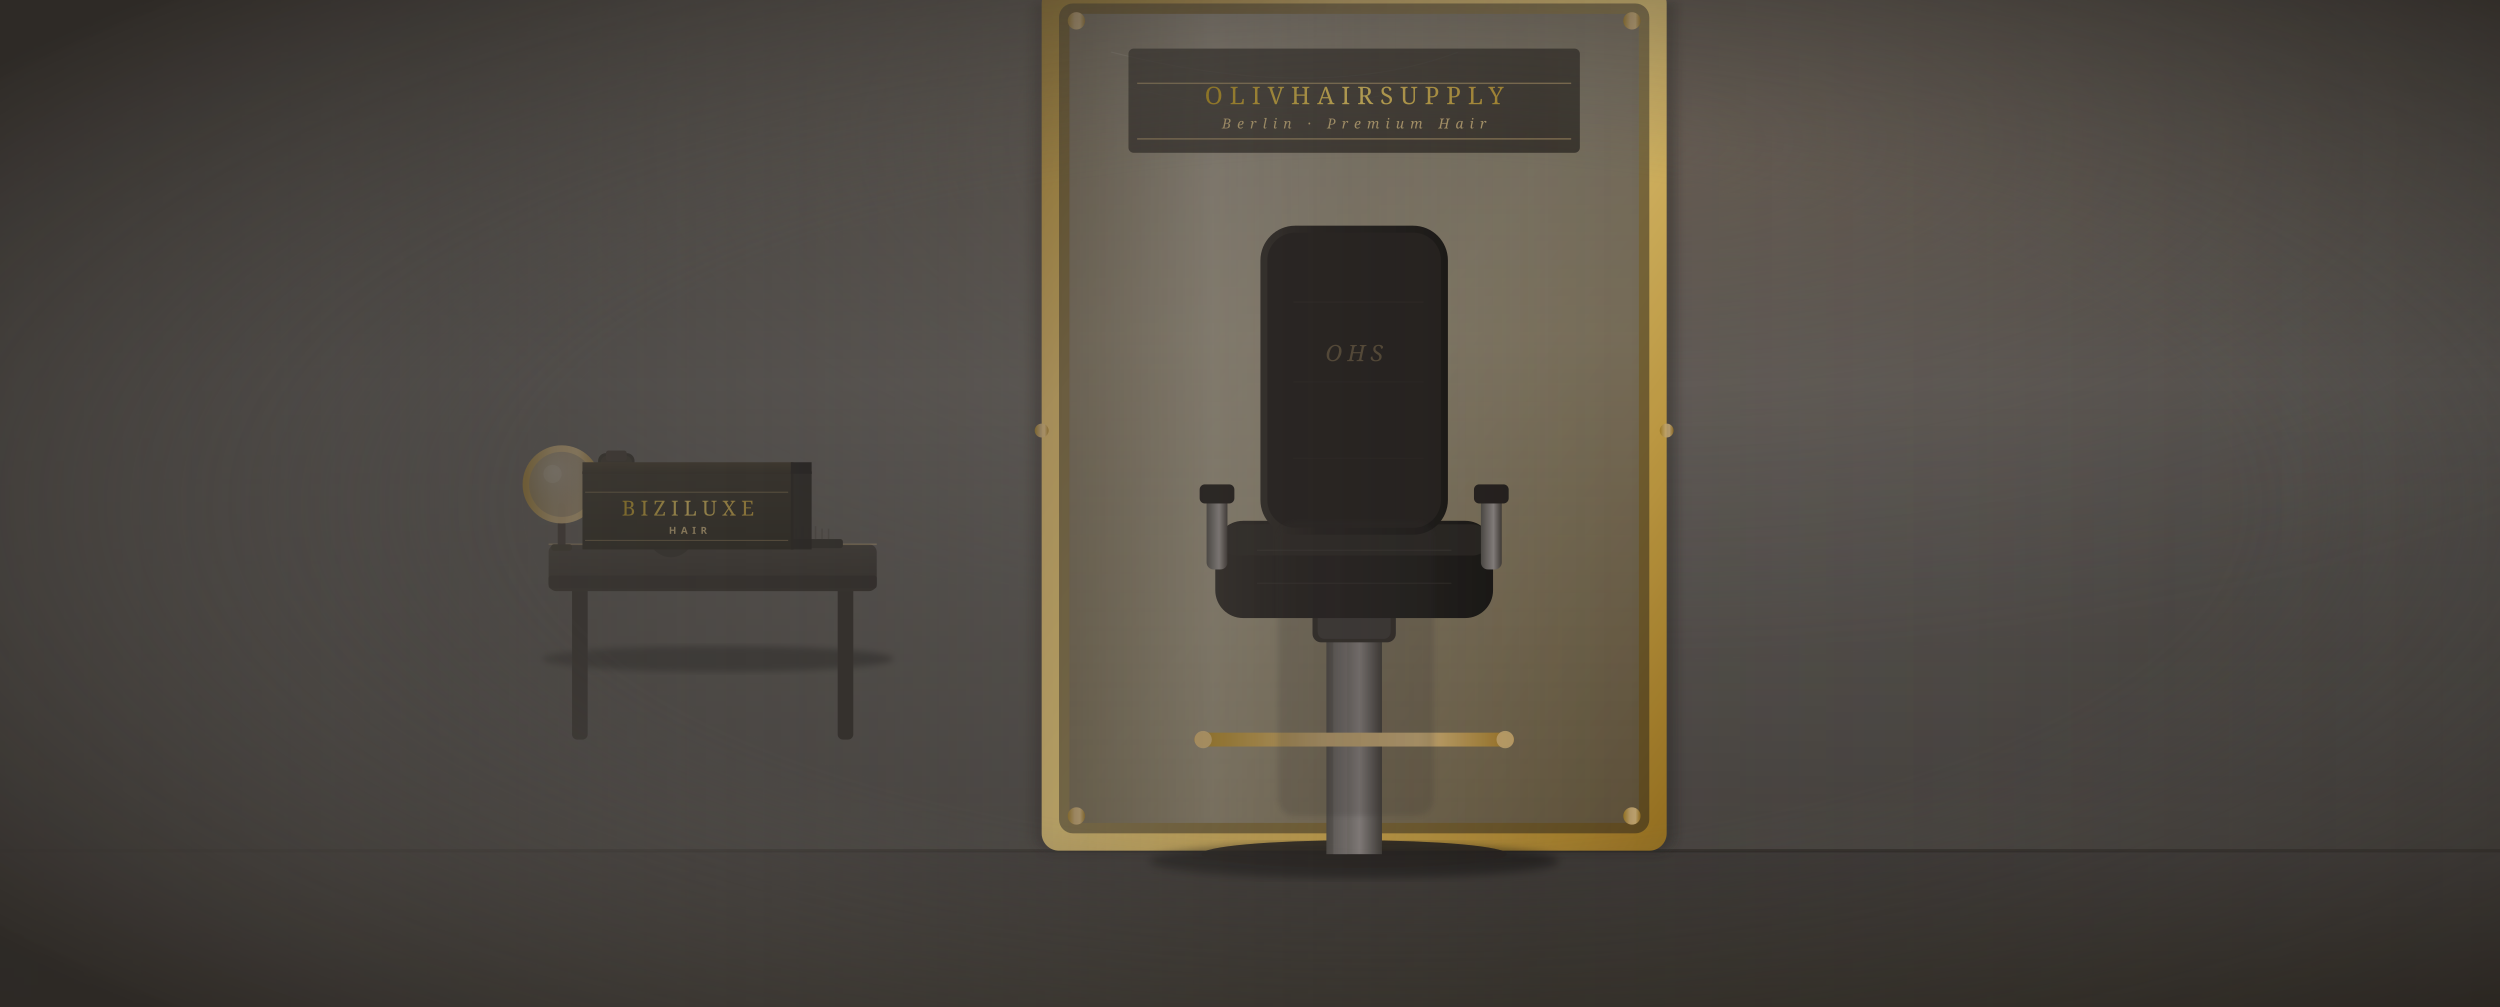
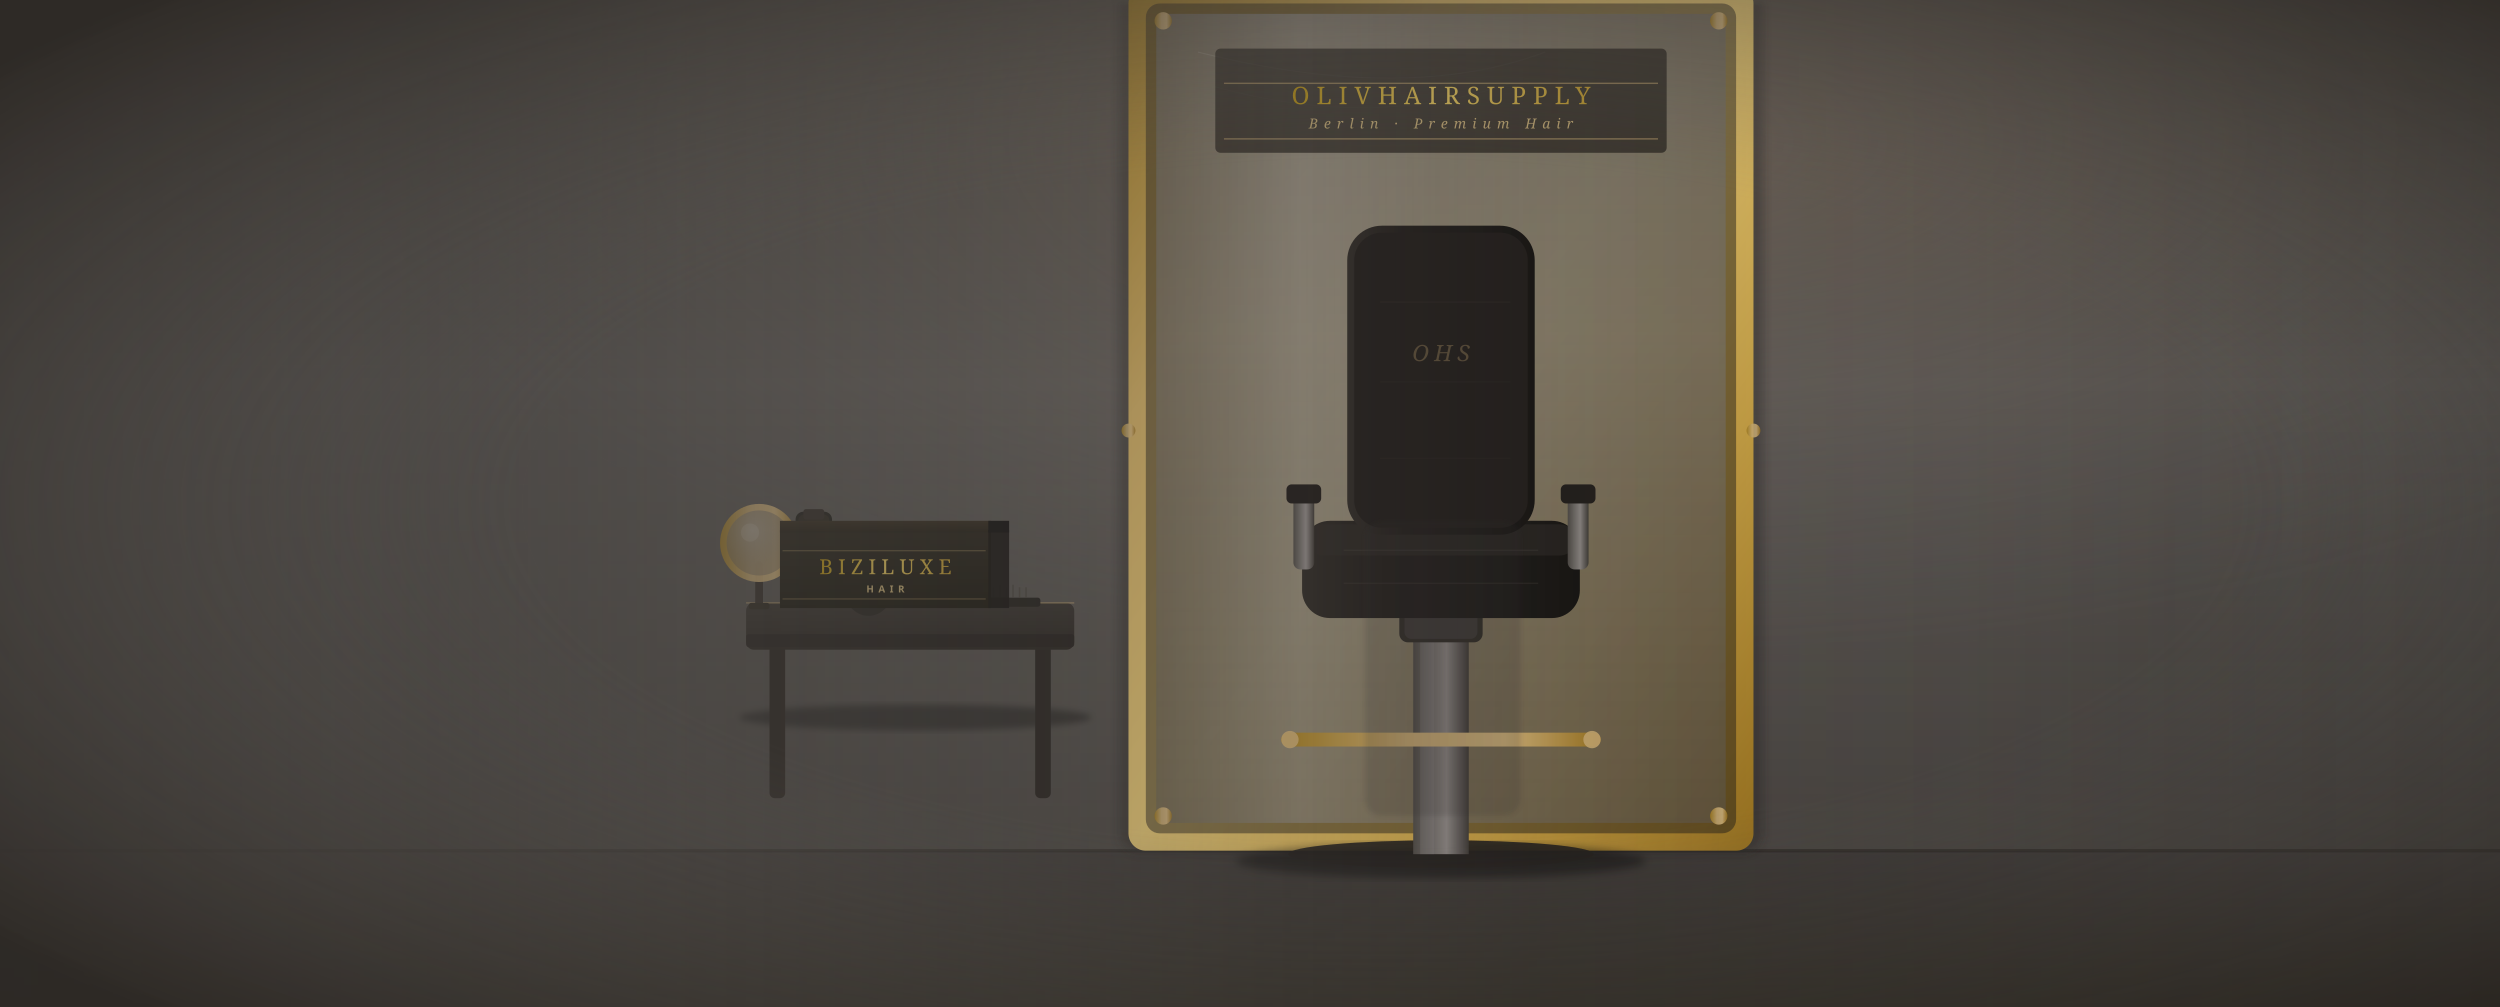
<svg xmlns="http://www.w3.org/2000/svg" viewBox="0 0 1440 580" preserveAspectRatio="xMidYMid slice" width="1440" height="580">
  <defs>
    <linearGradient id="aBg" x1="0" y1="0" x2="1" y2="0">
      <stop offset="0%" stop-color="#424040" />
      <stop offset="28%" stop-color="#555250" />
      <stop offset="54%" stop-color="#5E5A56" />
      <stop offset="78%" stop-color="#575350" />
      <stop offset="100%" stop-color="#4A4744" />
    </linearGradient>
    <linearGradient id="aTop" x1="0" y1="0" x2="0" y2="1">
      <stop offset="0%" stop-color="#1C1810" stop-opacity="0.48" />
      <stop offset="38%" stop-color="#1C1810" stop-opacity="0" />
      <stop offset="100%" stop-color="#100C08" stop-opacity="0.42" />
    </linearGradient>
    <radialGradient id="aKey" cx="65%" cy="14%" r="52%">
      <stop offset="0%" stop-color="#807060" stop-opacity="0.55" />
      <stop offset="100%" stop-color="#5E5A56" stop-opacity="0" />
    </radialGradient>
    <linearGradient id="aFloor" x1="0" y1="0" x2="0" y2="1">
      <stop offset="0%" stop-color="#363230" />
      <stop offset="100%" stop-color="#242018" />
    </linearGradient>
    <linearGradient id="aMirrorSurface" x1="0" y1="0" x2="0" y2="1">
      <stop offset="0%" stop-color="#6A6662" stop-opacity="0.72" />
      <stop offset="40%" stop-color="#7A7672" stop-opacity="0.58" />
      <stop offset="100%" stop-color="#5A5652" stop-opacity="0.48" />
    </linearGradient>
    <linearGradient id="aMirrorFrame" x1="0" y1="0" x2="1" y2="1">
      <stop offset="0%" stop-color="#A07818" />
      <stop offset="25%" stop-color="#D4B060" />
      <stop offset="50%" stop-color="#E8C870" />
      <stop offset="75%" stop-color="#C9A040" />
      <stop offset="100%" stop-color="#9A7018" />
    </linearGradient>
    <linearGradient id="aMirrorSheen" x1="0" y1="0" x2="1" y2="0">
      <stop offset="0%" stop-color="#FFFFFF" stop-opacity="0" />
      <stop offset="25%" stop-color="#FFFFFF" stop-opacity="0.18" />
      <stop offset="50%" stop-color="#FFFFFF" stop-opacity="0.08" />
      <stop offset="100%" stop-color="#FFFFFF" stop-opacity="0" />
    </linearGradient>
    <radialGradient id="aVanMirror" cx="40%" cy="30%" r="60%">
      <stop offset="0%" stop-color="#8A8682" stop-opacity="0.7" />
      <stop offset="100%" stop-color="#5A5652" stop-opacity="0.4" />
    </radialGradient>
    <linearGradient id="aChairL" x1="0" y1="0" x2="1" y2="0">
      <stop offset="0%" stop-color="#282420" />
      <stop offset="30%" stop-color="#1A1614" />
      <stop offset="70%" stop-color="#141210" />
      <stop offset="100%" stop-color="#0E0C0A" />
    </linearGradient>
    <linearGradient id="aChairM" x1="0" y1="0" x2="1" y2="0">
      <stop offset="0%" stop-color="#484440" />
      <stop offset="30%" stop-color="#686460" />
      <stop offset="60%" stop-color="#888280" />
      <stop offset="100%" stop-color="#383430" />
    </linearGradient>
    <linearGradient id="aChairGold" x1="0" y1="0" x2="1" y2="0">
      <stop offset="0%" stop-color="#A07818" />
      <stop offset="40%" stop-color="#C9A96E" />
      <stop offset="70%" stop-color="#D4B478" />
      <stop offset="100%" stop-color="#9A7018" />
    </linearGradient>
    <linearGradient id="aVanity" x1="0" y1="0" x2="0" y2="1">
      <stop offset="0%" stop-color="#201C18" />
      <stop offset="100%" stop-color="#141210" />
    </linearGradient>
    <linearGradient id="aVanityTop" x1="0" y1="0" x2="0" y2="1">
      <stop offset="0%" stop-color="#2E2A26" />
      <stop offset="100%" stop-color="#201C18" />
    </linearGradient>
    <linearGradient id="aGoldT" x1="0" y1="0" x2="1" y2="0">
      <stop offset="0%" stop-color="#B8900A" />
      <stop offset="50%" stop-color="#E8C858" />
      <stop offset="100%" stop-color="#C09828" />
    </linearGradient>
    <linearGradient id="aBkFace" x1="0" y1="0" x2="0" y2="1">
      <stop offset="0%" stop-color="#201C14" />
      <stop offset="100%" stop-color="#121008" />
    </linearGradient>
    <linearGradient id="aBkTop" x1="0" y1="0" x2="0" y2="1">
      <stop offset="0%" stop-color="#2C2418" />
      <stop offset="100%" stop-color="#1C1810" />
    </linearGradient>
    <linearGradient id="aTextOv" x1="0" y1="0" x2="1" y2="0">
      <stop offset="0%" stop-color="#484440" stop-opacity="0.80" />
      <stop offset="30%" stop-color="#504C48" stop-opacity="0.50" />
      <stop offset="62%" stop-color="#5A5652" stop-opacity="0.14" />
      <stop offset="100%" stop-color="#5A5652" stop-opacity="0" />
    </linearGradient>
    <radialGradient id="aVig" cx="55%" cy="50%" r="70%">
      <stop offset="48%" stop-color="#5E5A56" stop-opacity="0" />
      <stop offset="100%" stop-color="#282420" stop-opacity="0.78" />
    </radialGradient>
    <filter id="aSb">
      <feGaussianBlur stdDeviation="2.5" />
    </filter>
    <filter id="aMirBlur">
      <feGaussianBlur stdDeviation="1.5" />
    </filter>
  </defs>
  <rect width="1440" height="580" fill="url(#aBg)" />
  <rect width="1440" height="580" fill="url(#aTop)" />
  <rect width="1440" height="580" fill="url(#aKey)" />
  <rect x="0" y="490" width="1440" height="90" fill="url(#aFloor)" />
  <line x1="0" y1="490" x2="1440" y2="490" stroke="#1A1612" stroke-width="2" opacity="0.5" />
-   <rect x="594" y="-8" width="372" height="500" rx="12" fill="#1A1612" opacity="0.35" filter="url(#aSb)" />
-   <rect x="600" y="-8" width="360" height="498" rx="10" fill="url(#aMirrorFrame)" />
-   <rect x="610" y="2" width="340" height="478" rx="8" fill="#1A1612" opacity="0.5" />
-   <rect x="616" y="8" width="328" height="466" rx="6" fill="url(#aMirrorSurface)" />
-   <rect x="616" y="8" width="328" height="466" rx="6" fill="url(#aMirrorSheen)" />
-   <path d="M 640 30 Q 760 60 840 30" stroke="#FFFFFF" stroke-width="0.6" fill="none" opacity="0.12" />
-   <path d="M 650 50 Q 740 75 820 48" stroke="#FFFFFF" stroke-width="0.4" fill="none" opacity="0.08" />
-   <rect x="650" y="28" width="260" height="60" rx="3" fill="#1A1612" opacity="0.72" />
-   <line x1="655" y1="48" x2="905" y2="48" stroke="#C9A96E" stroke-width="0.8" opacity="0.55" />
-   <line x1="655" y1="80" x2="905" y2="80" stroke="#C9A96E" stroke-width="0.8" opacity="0.55" />
-   <text x="780" y="60" font-family="'Cormorant Garamond',Georgia,serif" font-size="14" font-weight="300" fill="url(#aGoldT)" text-anchor="middle" letter-spacing="4" opacity="0.95">OLIVHAIRSUPPLY</text>
-   <text x="780" y="74" font-family="'Cormorant Garamond',Georgia,serif" font-size="8" font-style="italic" fill="#D4B87A" text-anchor="middle" letter-spacing="3.5" opacity="0.85">Berlin · Premium Hair</text>
-   <circle cx="620" cy="12" r="5" fill="url(#aChairGold)" opacity="0.9" />
-   <circle cx="940" cy="12" r="5" fill="url(#aChairGold)" opacity="0.9" />
-   <circle cx="620" cy="470" r="5" fill="url(#aChairGold)" opacity="0.9" />
-   <circle cx="940" cy="470" r="5" fill="url(#aChairGold)" opacity="0.9" />
-   <circle cx="600" cy="248" r="4" fill="url(#aChairGold)" opacity="0.85" />
-   <circle cx="960" cy="248" r="4" fill="url(#aChairGold)" opacity="0.85" />
-   <ellipse cx="780" cy="496" rx="118" ry="10" fill="#060402" opacity="0.50" filter="url(#aSb)" />
-   <ellipse cx="780" cy="492" rx="88" ry="8" fill="#1A1614" opacity="0.90" />
-   <rect x="764" y="362" width="32" height="130" fill="url(#aChairM)" />
-   <rect x="768" y="362" width="8" height="130" fill="#888280" opacity="0.28" />
-   <rect x="756" y="340" width="48" height="30" rx="5" fill="#282420" />
-   <rect x="759" y="342" width="42" height="26" rx="4" fill="#363230" />
-   <rect x="700" y="300" width="160" height="56" rx="16" fill="url(#aChairL)" />
-   <rect x="702" y="302" width="156" height="18" rx="10" fill="#282420" opacity="0.55" />
-   <line x1="724" y1="317" x2="836" y2="317" stroke="#3A3430" stroke-width="0.8" opacity="0.42" />
-   <line x1="724" y1="336" x2="836" y2="336" stroke="#3A3430" stroke-width="0.8" opacity="0.35" />
-   <rect x="726" y="130" width="108" height="178" rx="20" fill="url(#aChairL)" />
-   <rect x="730" y="134" width="100" height="170" rx="16" fill="#1A1614" />
-   <line x1="745" y1="174" x2="820" y2="174" stroke="#2A2420" stroke-width="0.8" opacity="0.38" />
-   <line x1="745" y1="220" x2="820" y2="220" stroke="#2A2420" stroke-width="0.7" opacity="0.32" />
-   <line x1="745" y1="264" x2="820" y2="264" stroke="#2A2420" stroke-width="0.7" opacity="0.28" />
-   <text x="780" y="208" font-family="'Cormorant Garamond',Georgia,serif" font-size="13" font-style="italic" fill="#C9A96E" text-anchor="middle" letter-spacing="3" opacity="0.32">OHS</text>
-   <rect x="688" y="422" width="184" height="8" rx="4" fill="url(#aChairGold)" />
-   <ellipse cx="693" cy="426" rx="5" ry="5" fill="#C9A96E" opacity="0.90" />
-   <ellipse cx="867" cy="426" rx="5" ry="5" fill="#C9A96E" opacity="0.90" />
-   <rect x="695" y="284" width="12" height="44" rx="4" fill="url(#aChairM)" />
-   <rect x="853" y="284" width="12" height="44" rx="4" fill="url(#aChairM)" />
-   <rect x="691" y="279" width="20" height="11" rx="3" fill="#1A1614" />
-   <rect x="849" y="279" width="20" height="11" rx="3" fill="#1A1614" />
-   <rect x="736" y="300" width="90" height="170" rx="10" fill="#282420" opacity="0.18" filter="url(#aMirBlur)" />
-   <g transform="translate(55 60) scale(0.75)">
-     <ellipse cx="478" cy="426" rx="135" ry="10" fill="#060402" opacity="0.42" filter="url(#aSb)" />
-     <rect x="366" y="368" width="12" height="120" rx="4" fill="#1E1A16" />
-     <rect x="570" y="368" width="12" height="120" rx="4" fill="#1E1A16" />
-     <rect x="348" y="338" width="252" height="36" rx="6" fill="url(#aVanityTop)" />
-     <rect x="348" y="362" width="252" height="10" rx="2" fill="#1A1614" opacity="0.8" />
-     <line x1="348" y1="338" x2="600" y2="338" stroke="#C9A96E" stroke-width="1.2" opacity="0.45" />
-     <rect x="386" y="268" width="28" height="72" rx="6" fill="#1A1814" />
-     <rect x="388" y="270" width="24" height="68" rx="5" fill="#242018" />
-     <rect x="392" y="266" width="16" height="8" rx="2" fill="#2A2420" />
-     <text x="400" y="306" font-family="'Montserrat',sans-serif" font-size="5.5" fill="#C9A96E" text-anchor="middle" letter-spacing="1.5" transform="rotate(-90,400,306)" opacity="0.72">BIZILUXE</text>
-     <ellipse cx="442" cy="324" rx="20" ry="24" fill="#1E1C18" />
-     <ellipse cx="442" cy="318" rx="14" ry="10" fill="#2A2824" />
-     <rect x="437" y="308" width="10" height="10" rx="2" fill="#242018" />
-     <rect x="468" y="285" width="22" height="56" rx="5" fill="#201E1A" />
-     <rect x="470" y="287" width="18" height="52" rx="4" fill="#2C2A26" />
-     <rect x="473" y="283" width="12" height="6" rx="2" fill="#242018" />
-     <rect x="514" y="334" width="60" height="7" rx="2" fill="#1A1814" />
-     <g stroke="#3A3630" stroke-width="1.2" opacity="0.6">
-       <line x1="518" y1="334" x2="518" y2="326" />
-       <line x1="523" y1="334" x2="523" y2="324" />
-       <line x1="528" y1="334" x2="528" y2="326" />
-       <line x1="533" y1="334" x2="533" y2="324" />
-       <line x1="538" y1="334" x2="538" y2="326" />
-       <line x1="543" y1="334" x2="543" y2="324" />
-       <line x1="548" y1="334" x2="548" y2="326" />
-       <line x1="553" y1="334" x2="553" y2="324" />
-       <line x1="558" y1="334" x2="558" y2="326" />
-       <line x1="563" y1="334" x2="563" y2="326" />
+   <g transform="translate(50 0)">
+     <rect x="594" y="-8" width="372" height="500" rx="12" fill="#1A1612" opacity="0.35" filter="url(#aSb)" />
+     <rect x="600" y="-8" width="360" height="498" rx="10" fill="url(#aMirrorFrame)" />
+     <rect x="610" y="2" width="340" height="478" rx="8" fill="#1A1612" opacity="0.5" />
+     <rect x="616" y="8" width="328" height="466" rx="6" fill="url(#aMirrorSurface)" />
+     <rect x="616" y="8" width="328" height="466" rx="6" fill="url(#aMirrorSheen)" />
+     <path d="M 640 30 Q 760 60 840 30" stroke="#FFFFFF" stroke-width="0.6" fill="none" opacity="0.12" />
+     <path d="M 650 50 Q 740 75 820 48" stroke="#FFFFFF" stroke-width="0.4" fill="none" opacity="0.08" />
+     <rect x="650" y="28" width="260" height="60" rx="3" fill="#1A1612" opacity="0.72" />
+     <line x1="655" y1="48" x2="905" y2="48" stroke="#C9A96E" stroke-width="0.8" opacity="0.55" />
+     <line x1="655" y1="80" x2="905" y2="80" stroke="#C9A96E" stroke-width="0.8" opacity="0.55" />
+     <text x="780" y="60" font-family="'Cormorant Garamond',Georgia,serif" font-size="14" font-weight="300" fill="url(#aGoldT)" text-anchor="middle" letter-spacing="4" opacity="0.95">OLIVHAIRSUPPLY</text>
+     <text x="780" y="74" font-family="'Cormorant Garamond',Georgia,serif" font-size="8" font-style="italic" fill="#D4B87A" text-anchor="middle" letter-spacing="3.5" opacity="0.85">Berlin · Premium Hair</text>
+     <circle cx="620" cy="12" r="5" fill="url(#aChairGold)" opacity="0.9" />
+     <circle cx="940" cy="12" r="5" fill="url(#aChairGold)" opacity="0.9" />
+     <circle cx="620" cy="470" r="5" fill="url(#aChairGold)" opacity="0.9" />
+     <circle cx="940" cy="470" r="5" fill="url(#aChairGold)" opacity="0.9" />
+     <circle cx="600" cy="248" r="4" fill="url(#aChairGold)" opacity="0.85" />
+     <circle cx="960" cy="248" r="4" fill="url(#aChairGold)" opacity="0.85" />
+     <ellipse cx="780" cy="496" rx="118" ry="10" fill="#060402" opacity="0.50" filter="url(#aSb)" />
+     <ellipse cx="780" cy="492" rx="88" ry="8" fill="#1A1614" opacity="0.90" />
+     <rect x="764" y="362" width="32" height="130" fill="url(#aChairM)" />
+     <rect x="768" y="362" width="8" height="130" fill="#888280" opacity="0.28" />
+     <rect x="756" y="340" width="48" height="30" rx="5" fill="#282420" />
+     <rect x="759" y="342" width="42" height="26" rx="4" fill="#363230" />
+     <rect x="700" y="300" width="160" height="56" rx="16" fill="url(#aChairL)" />
+     <rect x="702" y="302" width="156" height="18" rx="10" fill="#282420" opacity="0.55" />
+     <line x1="724" y1="317" x2="836" y2="317" stroke="#3A3430" stroke-width="0.8" opacity="0.42" />
+     <line x1="724" y1="336" x2="836" y2="336" stroke="#3A3430" stroke-width="0.8" opacity="0.35" />
+     <rect x="726" y="130" width="108" height="178" rx="20" fill="url(#aChairL)" />
+     <rect x="730" y="134" width="100" height="170" rx="16" fill="#1A1614" />
+     <line x1="745" y1="174" x2="820" y2="174" stroke="#2A2420" stroke-width="0.8" opacity="0.38" />
+     <line x1="745" y1="220" x2="820" y2="220" stroke="#2A2420" stroke-width="0.7" opacity="0.32" />
+     <line x1="745" y1="264" x2="820" y2="264" stroke="#2A2420" stroke-width="0.7" opacity="0.28" />
+     <text x="780" y="208" font-family="'Cormorant Garamond',Georgia,serif" font-size="13" font-style="italic" fill="#C9A96E" text-anchor="middle" letter-spacing="3" opacity="0.32">OHS</text>
+     <rect x="688" y="422" width="184" height="8" rx="4" fill="url(#aChairGold)" />
+     <ellipse cx="693" cy="426" rx="5" ry="5" fill="#C9A96E" opacity="0.90" />
+     <ellipse cx="867" cy="426" rx="5" ry="5" fill="#C9A96E" opacity="0.90" />
+     <rect x="695" y="284" width="12" height="44" rx="4" fill="url(#aChairM)" />
+     <rect x="853" y="284" width="12" height="44" rx="4" fill="url(#aChairM)" />
+     <rect x="691" y="279" width="20" height="11" rx="3" fill="#1A1614" />
+     <rect x="849" y="279" width="20" height="11" rx="3" fill="#1A1614" />
+     <rect x="736" y="300" width="90" height="170" rx="10" fill="#282420" opacity="0.18" filter="url(#aMirBlur)" />
+     <g transform="translate(118.75 93.75) scale(0.75)">
+       <ellipse cx="478" cy="426" rx="135" ry="10" fill="#060402" opacity="0.42" filter="url(#aSb)" />
+       <rect x="366" y="368" width="12" height="120" rx="4" fill="#1E1A16" />
+       <rect x="570" y="368" width="12" height="120" rx="4" fill="#1E1A16" />
+       <rect x="348" y="338" width="252" height="36" rx="6" fill="url(#aVanityTop)" />
+       <rect x="348" y="362" width="252" height="10" rx="2" fill="#1A1614" opacity="0.8" />
+       <line x1="348" y1="338" x2="600" y2="338" stroke="#C9A96E" stroke-width="1.2" opacity="0.45" />
+       <rect x="386" y="268" width="28" height="72" rx="6" fill="#1A1814" />
+       <rect x="388" y="270" width="24" height="68" rx="5" fill="#242018" />
+       <rect x="392" y="266" width="16" height="8" rx="2" fill="#2A2420" />
+       <text x="400" y="306" font-family="'Montserrat',sans-serif" font-size="5.5" fill="#C9A96E" text-anchor="middle" letter-spacing="1.5" transform="rotate(-90,400,306)" opacity="0.72">BIZILUXE</text>
+       <ellipse cx="442" cy="324" rx="20" ry="24" fill="#1E1C18" />
+       <ellipse cx="442" cy="318" rx="14" ry="10" fill="#2A2824" />
+       <rect x="437" y="308" width="10" height="10" rx="2" fill="#242018" />
+       <rect x="468" y="285" width="22" height="56" rx="5" fill="#201E1A" />
+       <rect x="470" y="287" width="18" height="52" rx="4" fill="#2C2A26" />
+       <rect x="473" y="283" width="12" height="6" rx="2" fill="#242018" />
+       <rect x="514" y="334" width="60" height="7" rx="2" fill="#1A1814" />
+       <g stroke="#3A3630" stroke-width="1.2" opacity="0.6">
+         <line x1="518" y1="334" x2="518" y2="326" />
+         <line x1="523" y1="334" x2="523" y2="324" />
+         <line x1="528" y1="334" x2="528" y2="326" />
+         <line x1="533" y1="334" x2="533" y2="324" />
+         <line x1="538" y1="334" x2="538" y2="326" />
+         <line x1="543" y1="334" x2="543" y2="324" />
+         <line x1="548" y1="334" x2="548" y2="326" />
+         <line x1="553" y1="334" x2="553" y2="324" />
+         <line x1="558" y1="334" x2="558" y2="326" />
+         <line x1="563" y1="334" x2="563" y2="326" />
+       </g>
+       <rect x="355" y="306" width="6" height="35" rx="3" fill="#2A2420" />
+       <rect x="350" y="338" width="16" height="5" rx="2" fill="#242018" />
+       <circle cx="358" cy="292" r="30" fill="url(#aChairGold)" opacity="0.88" />
+       <circle cx="358" cy="292" r="25" fill="url(#aVanMirror)" />
+       <circle cx="351" cy="284" r="7" fill="#FFFFFF" opacity="0.10" />
+       <rect x="374" y="282" width="162" height="60" fill="url(#aBkFace)" />
+       <rect x="374" y="275" width="162" height="9" fill="url(#aBkTop)" />
+       <rect x="534" y="282" width="16" height="60" fill="#0C0A08" opacity="0.9" />
+       <rect x="534" y="275" width="16" height="9" fill="#0A0808" />
+       <line x1="376" y1="298" x2="532" y2="298" stroke="#C9A96E" stroke-width="0.7" opacity="0.44" />
+       <line x1="376" y1="335" x2="532" y2="335" stroke="#C9A96E" stroke-width="0.7" opacity="0.44" />
+       <text x="455" y="316" font-family="'Cormorant Garamond',Georgia,serif" font-size="16" font-weight="300" fill="url(#aGoldT)" text-anchor="middle" letter-spacing="4" opacity="0.96">BIZILUXE</text>
+       <text x="455" y="330" font-family="'Montserrat',sans-serif" font-size="7.5" font-weight="600" fill="#D4B87A" text-anchor="middle" letter-spacing="3.5" opacity="0.88">HAIR</text>
    </g>
-     <rect x="355" y="306" width="6" height="35" rx="3" fill="#2A2420" />
-     <rect x="350" y="338" width="16" height="5" rx="2" fill="#242018" />
-     <circle cx="358" cy="292" r="30" fill="url(#aChairGold)" opacity="0.88" />
-     <circle cx="358" cy="292" r="25" fill="url(#aVanMirror)" />
-     <circle cx="351" cy="284" r="7" fill="#FFFFFF" opacity="0.10" />
-     <rect x="374" y="282" width="162" height="60" fill="url(#aBkFace)" />
-     <rect x="374" y="275" width="162" height="9" fill="url(#aBkTop)" />
-     <rect x="534" y="282" width="16" height="60" fill="#0C0A08" opacity="0.9" />
-     <rect x="534" y="275" width="16" height="9" fill="#0A0808" />
-     <line x1="376" y1="298" x2="532" y2="298" stroke="#C9A96E" stroke-width="0.7" opacity="0.44" />
-     <line x1="376" y1="335" x2="532" y2="335" stroke="#C9A96E" stroke-width="0.7" opacity="0.44" />
-     <text x="455" y="316" font-family="'Cormorant Garamond',Georgia,serif" font-size="16" font-weight="300" fill="url(#aGoldT)" text-anchor="middle" letter-spacing="4" opacity="0.96">BIZILUXE</text>
-     <text x="455" y="330" font-family="'Montserrat',sans-serif" font-size="7.5" font-weight="600" fill="#D4B87A" text-anchor="middle" letter-spacing="3.5" opacity="0.88">HAIR</text>
  </g>
  <rect width="1440" height="580" fill="url(#aTextOv)" />
  <rect width="1440" height="580" fill="url(#aVig)" />
</svg>
